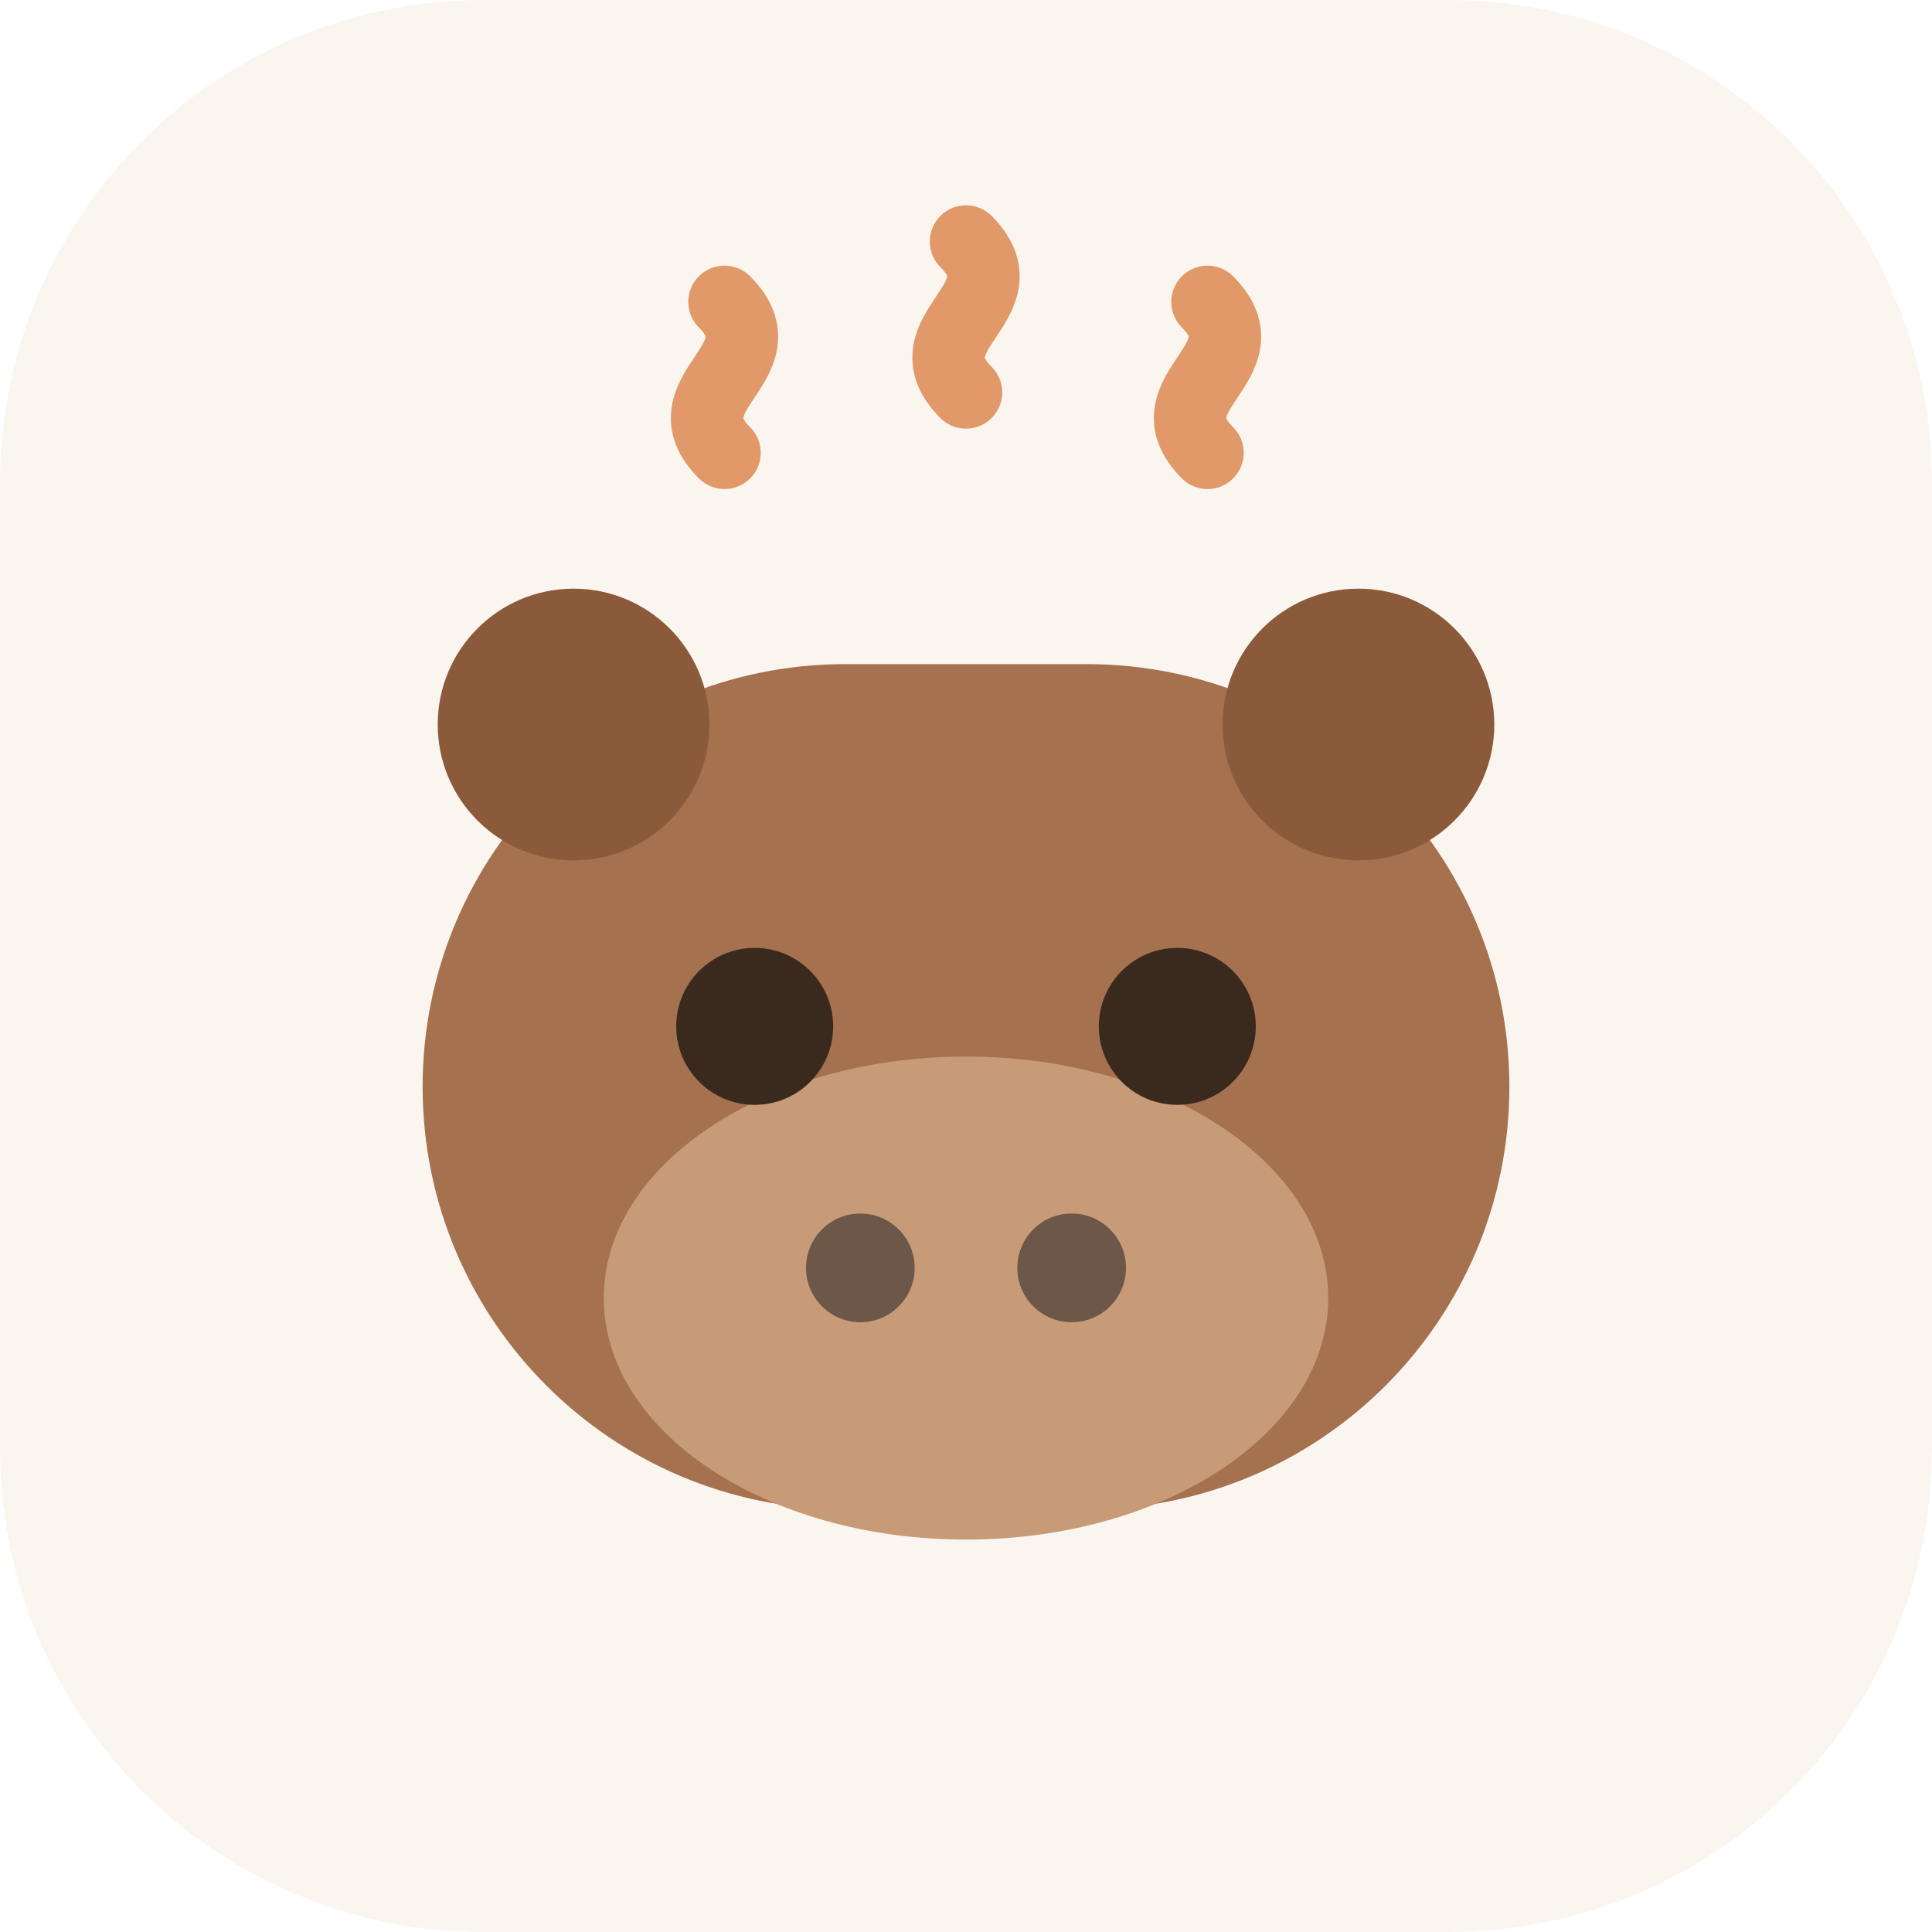
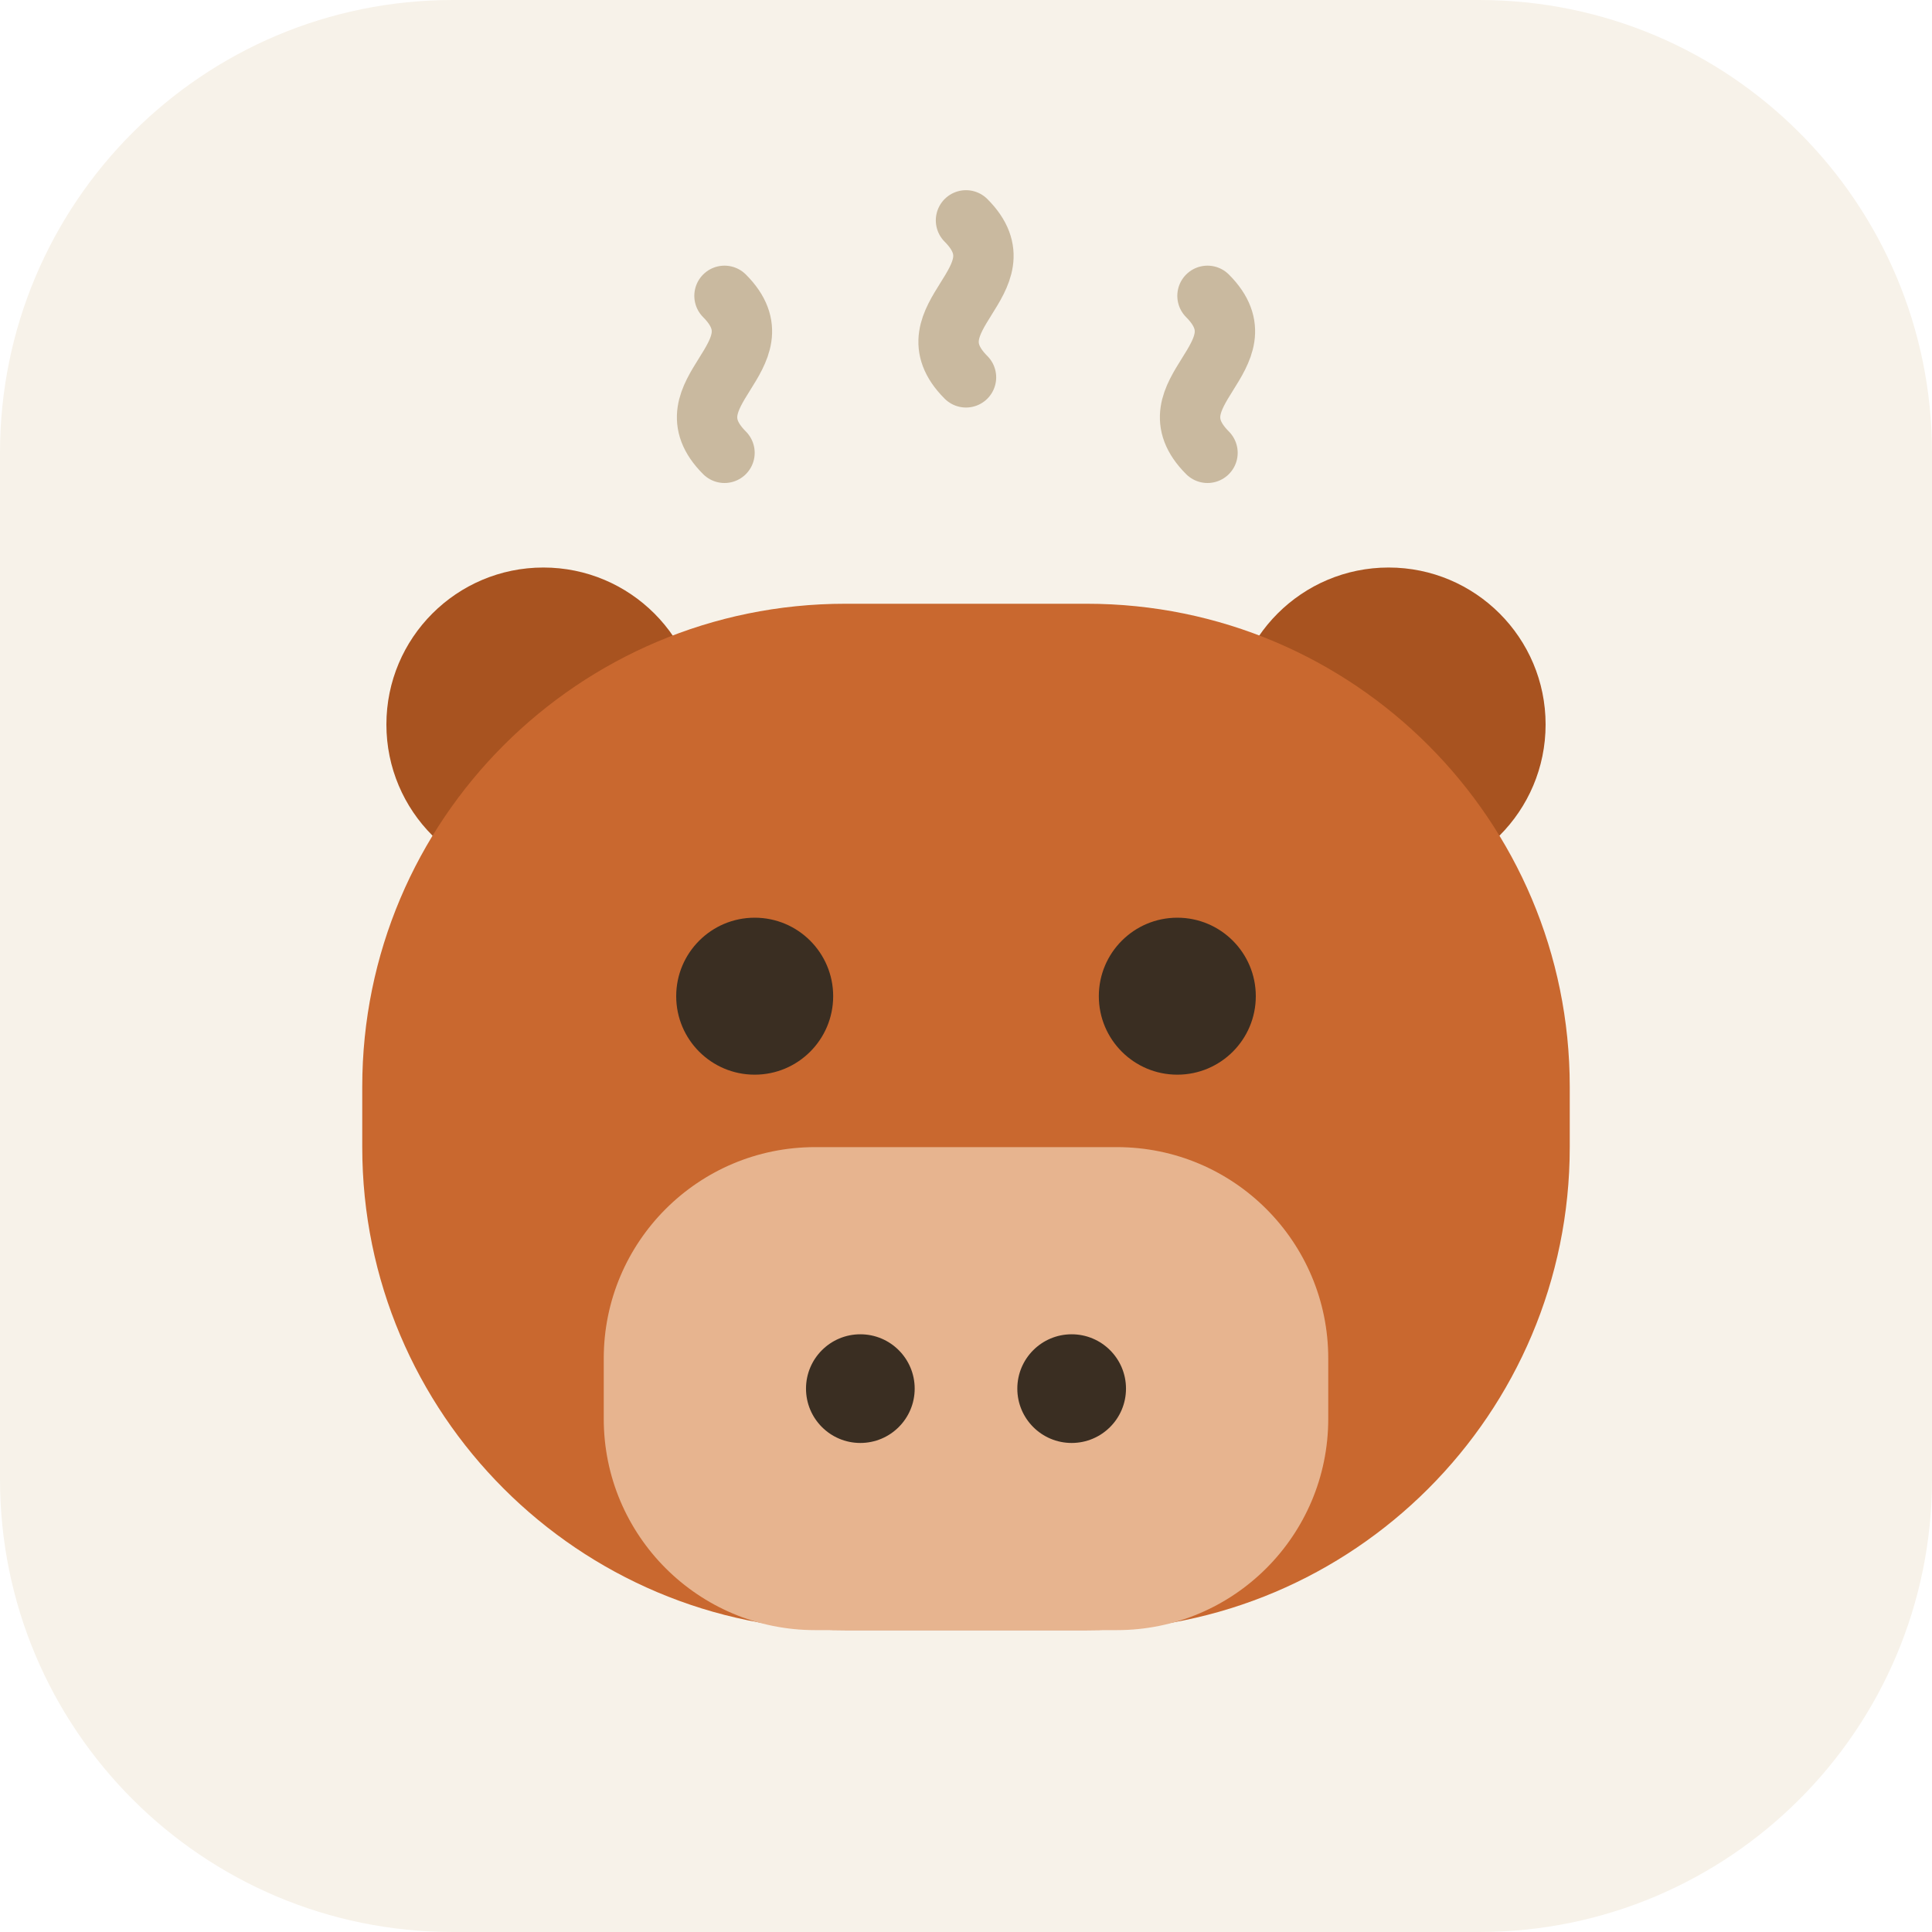
<svg xmlns="http://www.w3.org/2000/svg" viewBox="0 0 64 64" role="img" aria-label="カピバラ日和">
-   <rect x="0" y="0" width="64" height="64" rx="16" fill="#faf6ef" />
-   <g fill="none" stroke="#d97a3c" stroke-width="2.4" stroke-linecap="round" opacity="0.75">
-     <path d="M24 15c-2-2 2-3 0-5" />
-     <path d="M32 13c-2-2 2-3 0-5" />
-     <path d="M40 15c-2-2 2-3 0-5" />
+   <rect x="0" y="0" width="64" height="64" rx="15" fill="#f7f2e9" />
+   <g fill="none" stroke="#c9b99f" stroke-width="2" stroke-linecap="round">
+     <path d="M24 15c-2-2 2-3.2 0-5.2" />
+     <path d="M32 12.5c-2-2 2-3.2 0-5.2" />
+     <path d="M40 15c-2-2 2-3.2 0-5.2" />
  </g>
-   <rect x="14" y="22" width="36" height="28" rx="14" fill="#a5714e" />
-   <circle cx="19" cy="24" r="4.5" fill="#8a5a3b" />
-   <circle cx="45" cy="24" r="4.5" fill="#8a5a3b" />
-   <ellipse cx="32" cy="43" rx="12" ry="8" fill="#c79a78" />
-   <circle cx="25" cy="34" r="2.6" fill="#3a2a1e" />
-   <circle cx="39" cy="34" r="2.6" fill="#3a2a1e" />
-   <circle cx="28.5" cy="42" r="1.8" fill="#6c5748" />
-   <circle cx="35.5" cy="42" r="1.8" fill="#6c5748" />
+   <circle cx="18" cy="24" r="5.2" fill="#a85320" />
+   <circle cx="46" cy="24" r="5.2" fill="#a85320" />
+   <rect x="12" y="20" width="40" height="34" rx="16" fill="#c9682f" />
+   <rect x="20" y="38" width="24" height="16" rx="7" fill="#e7b48f" />
+   <circle cx="25" cy="33" r="2.6" fill="#3a2e22" />
+   <circle cx="39" cy="33" r="2.6" fill="#3a2e22" />
+   <circle cx="28.5" cy="46" r="1.8" fill="#3a2e22" />
+   <circle cx="35.5" cy="46" r="1.8" fill="#3a2e22" />
</svg>
